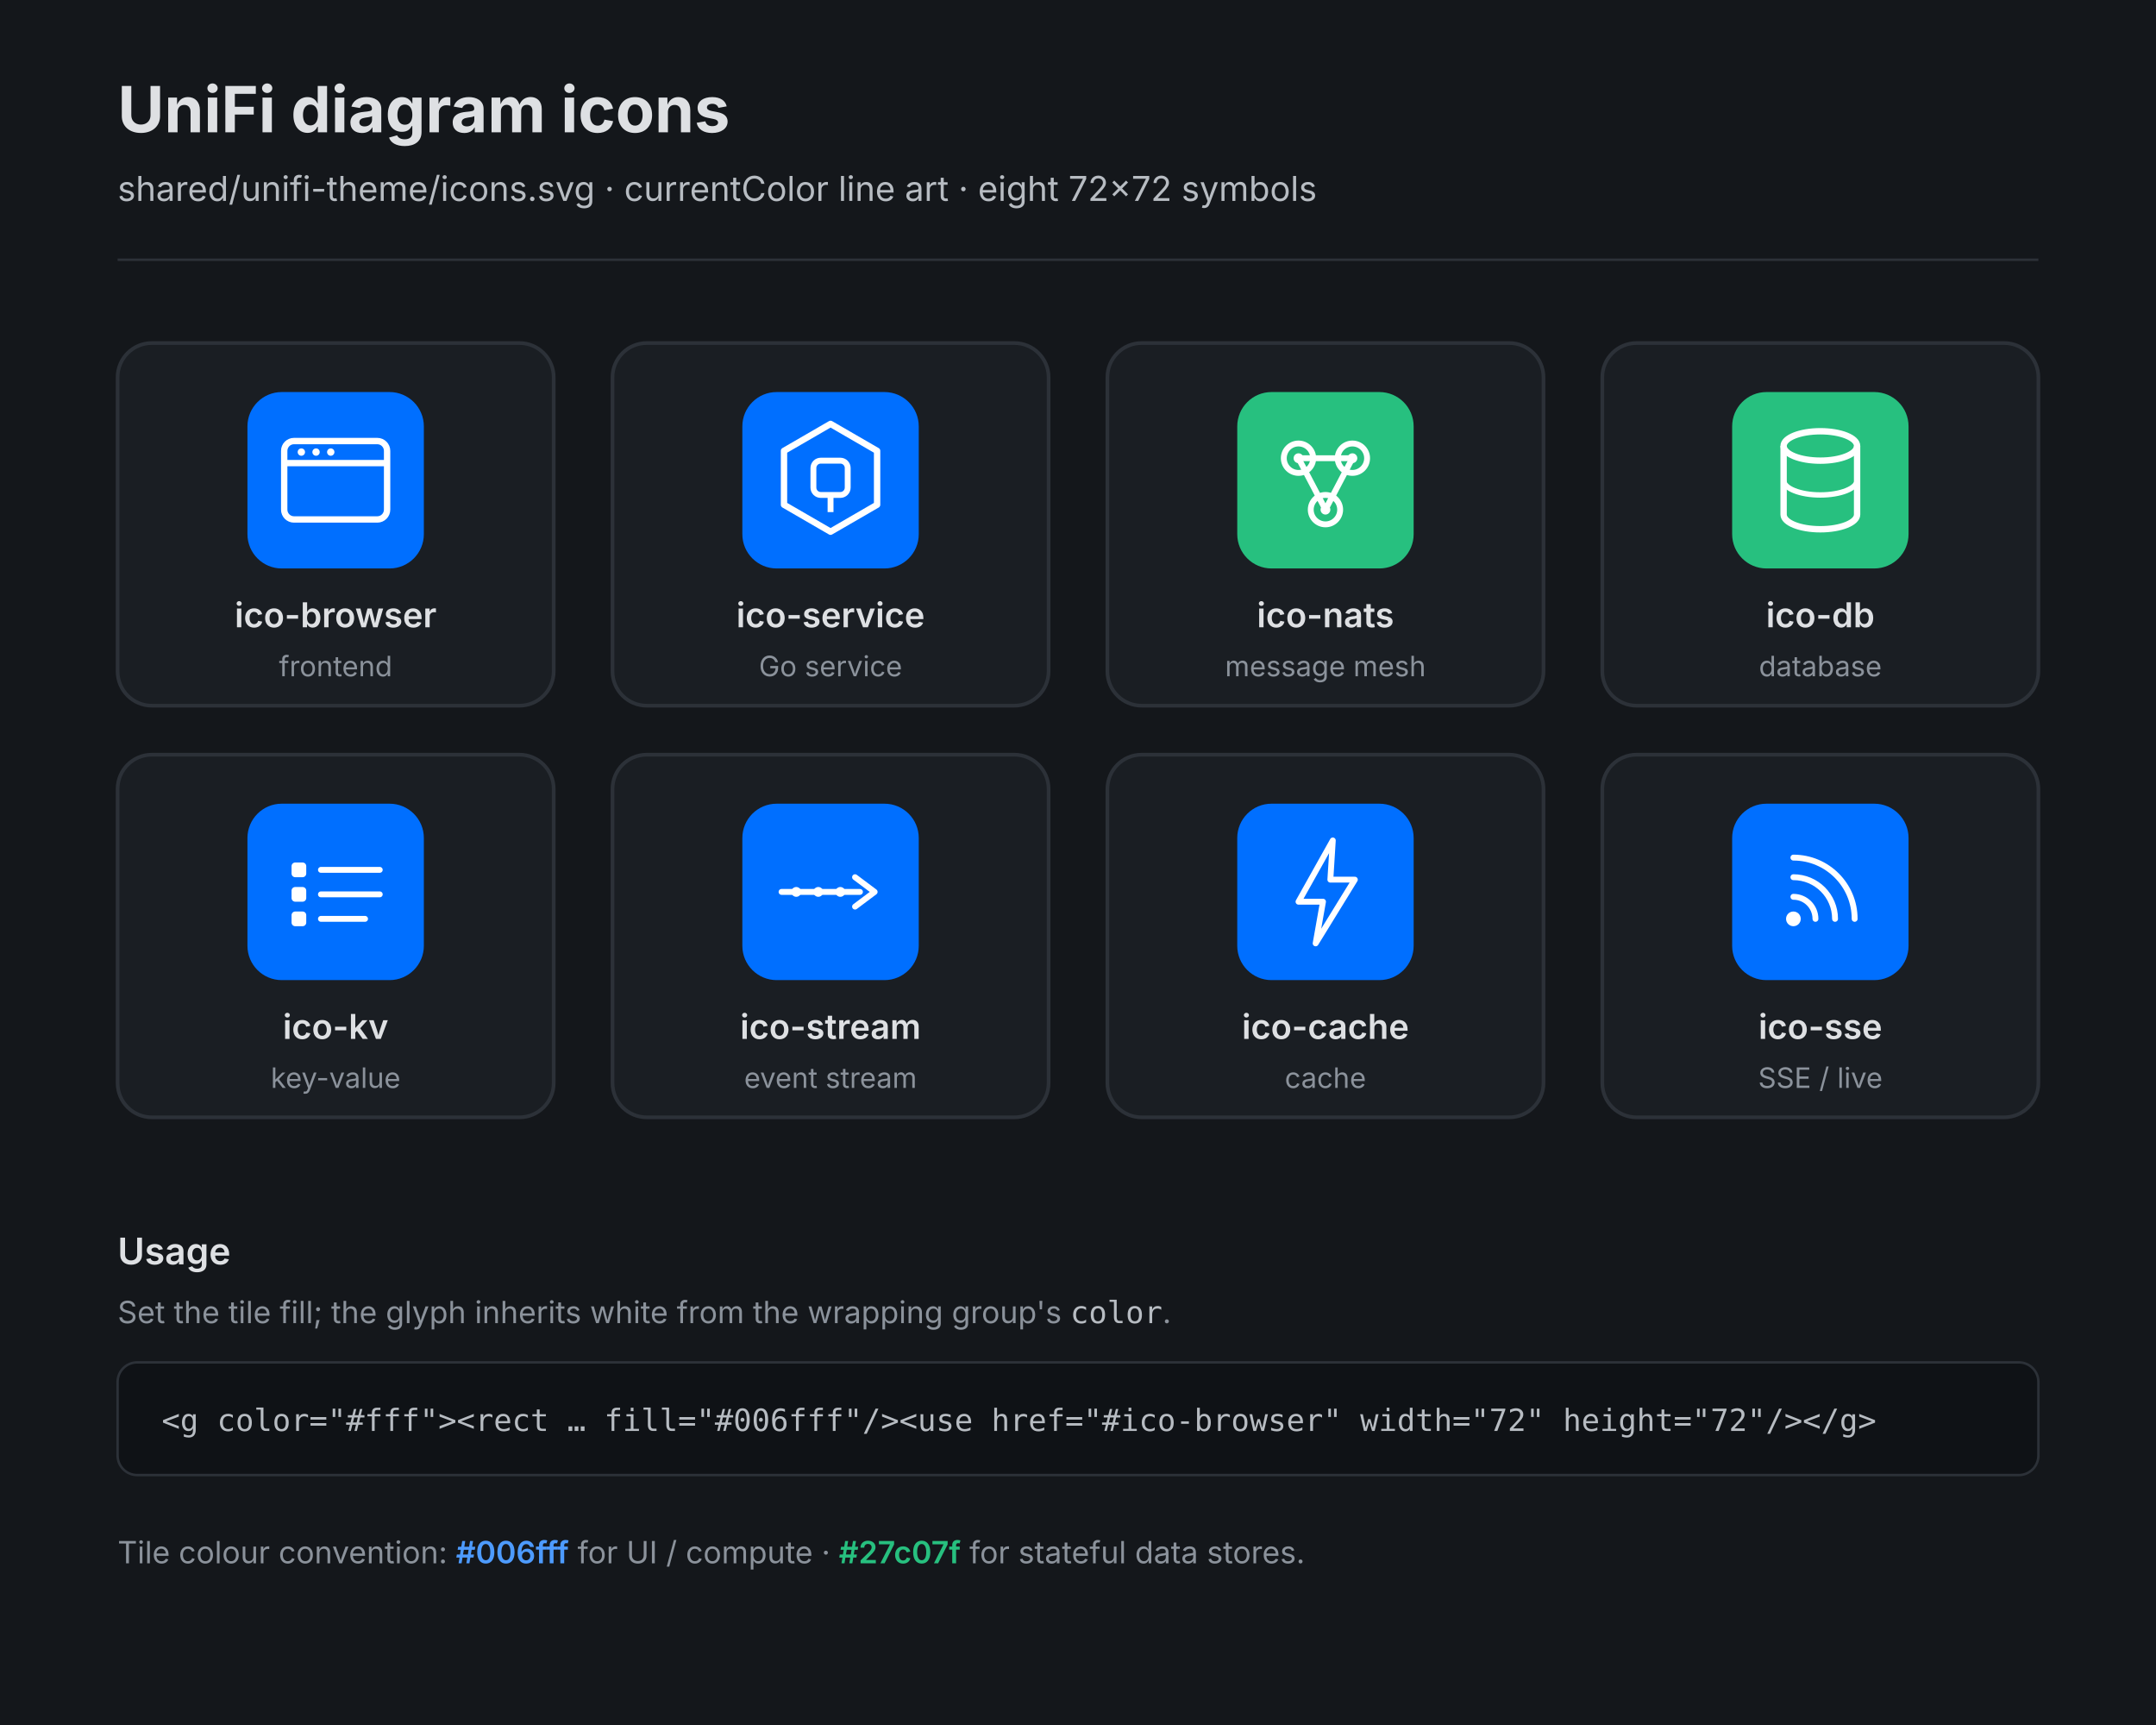
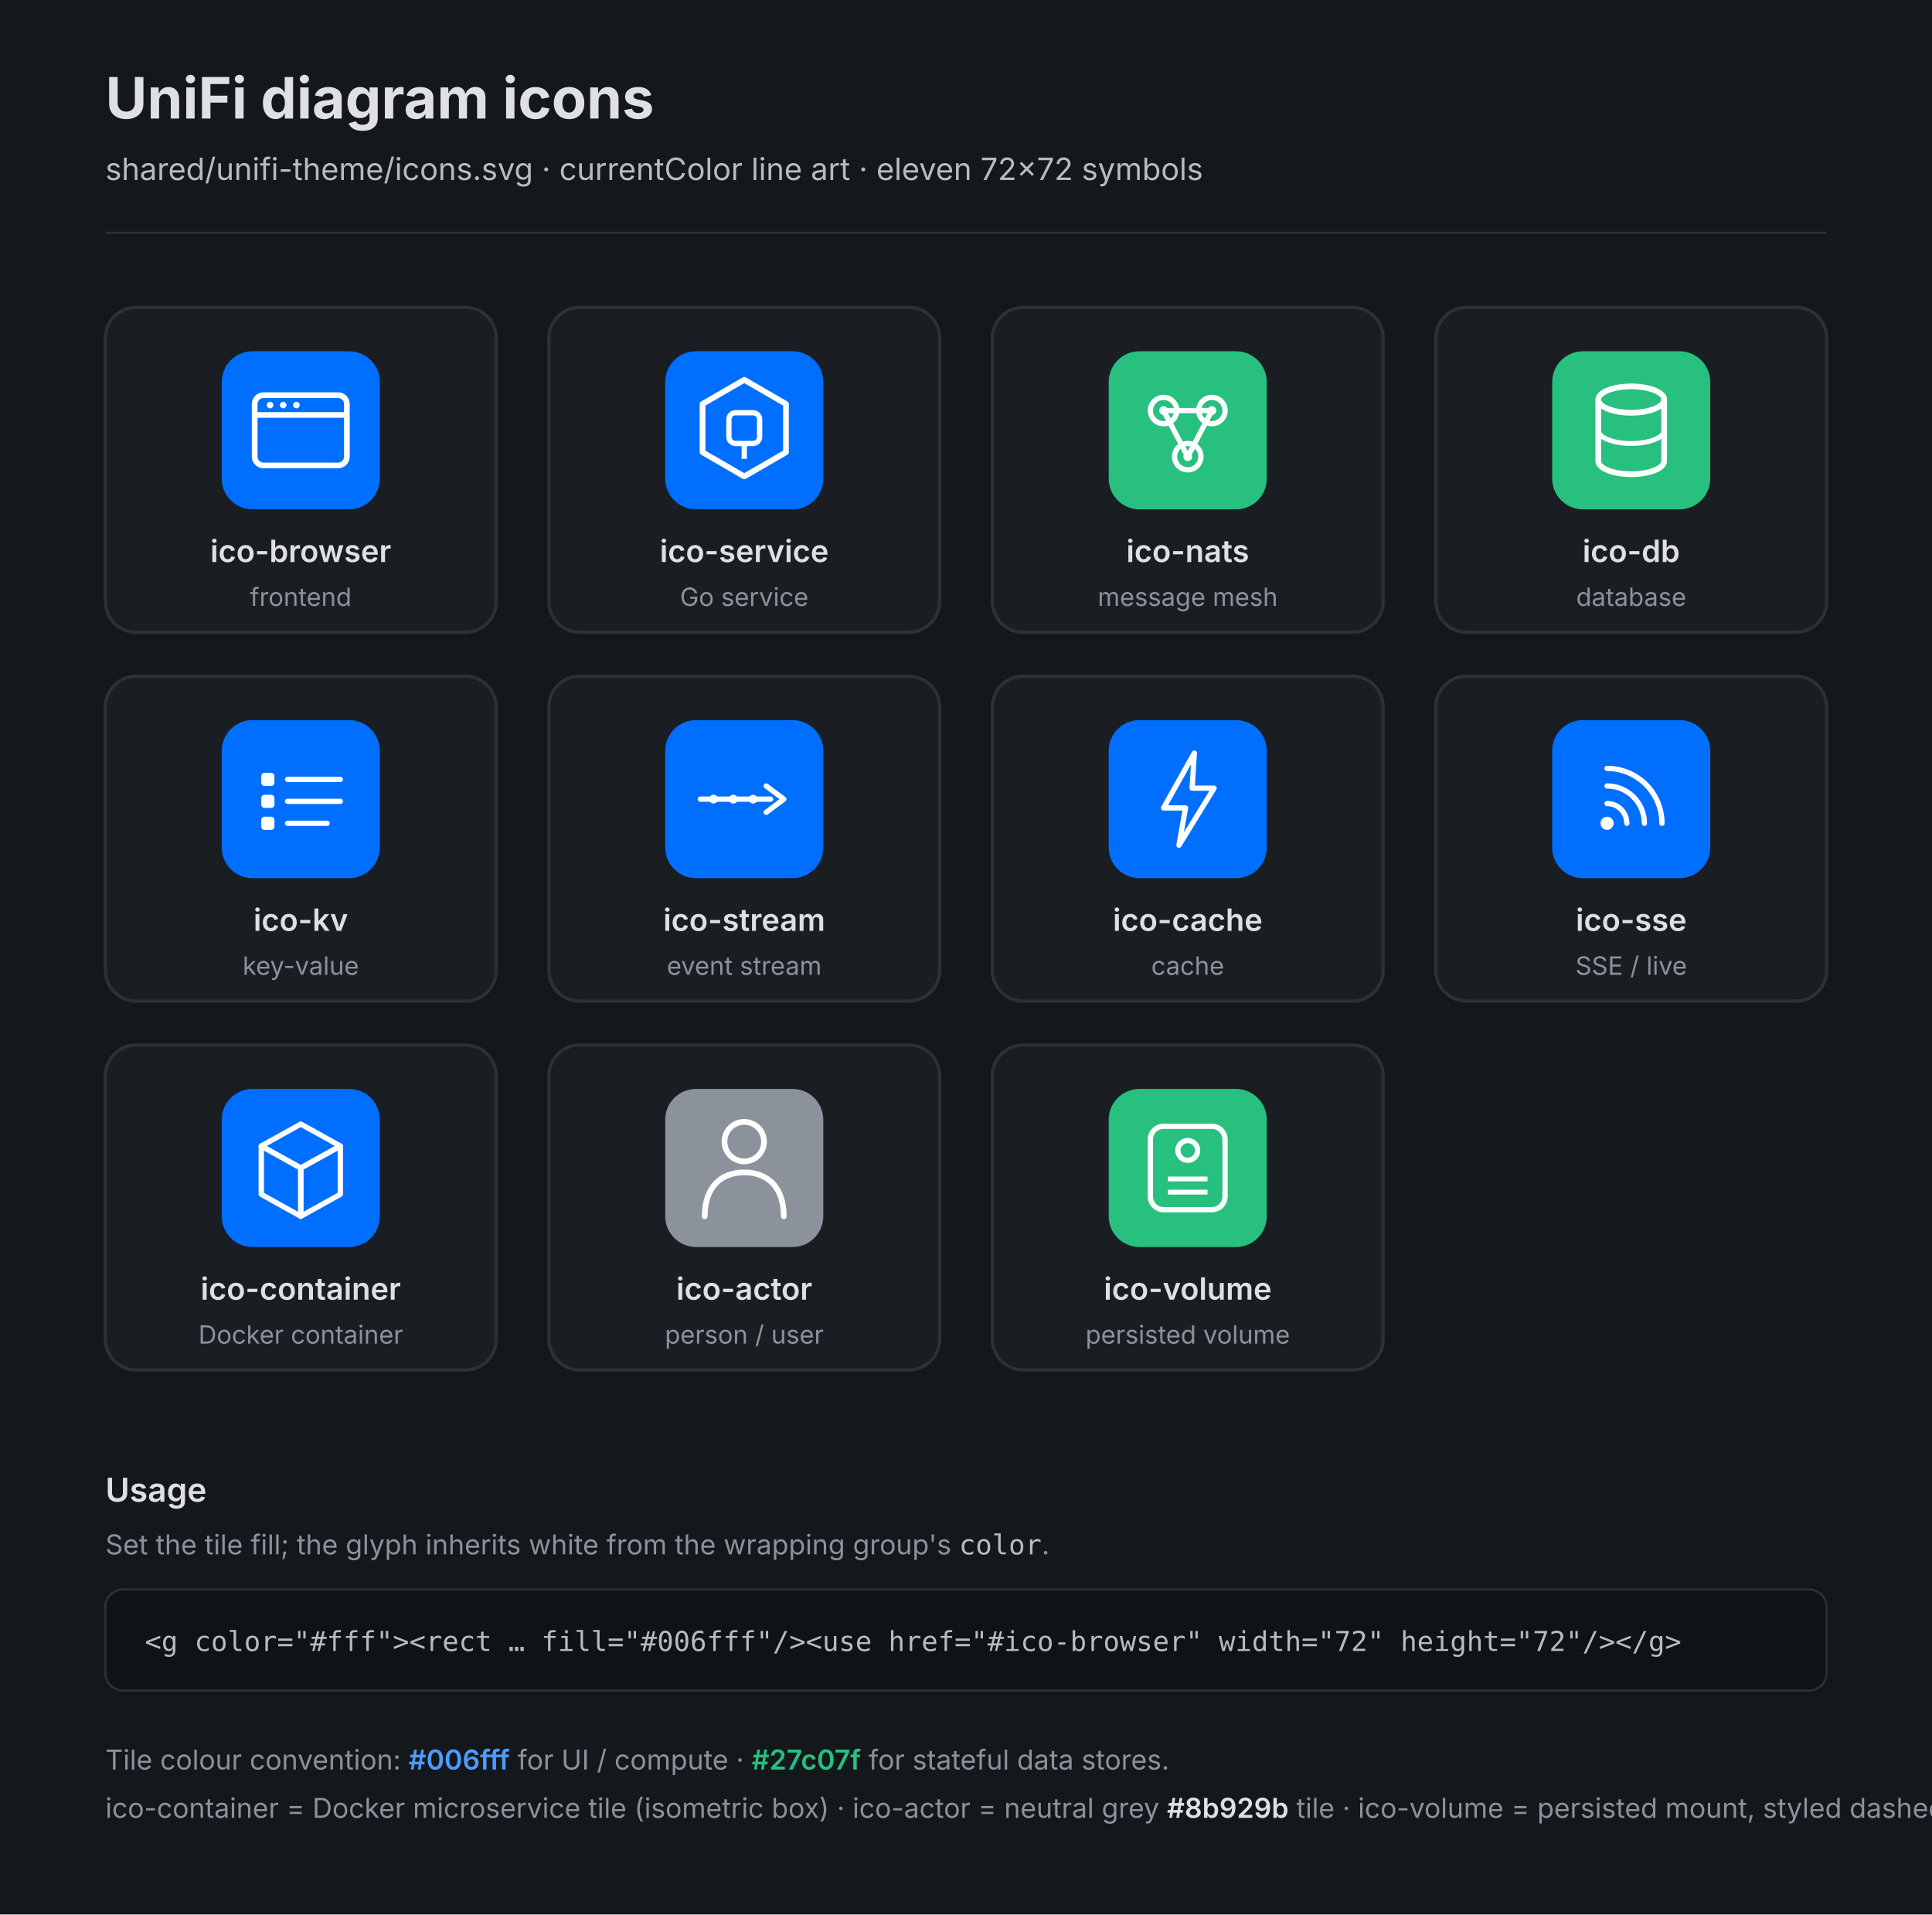
- <svg xmlns="http://www.w3.org/2000/svg" width="880" height="704" viewBox="0 0 880 704" font-family="Inter, -apple-system, 'Segoe UI', sans-serif">
+ <svg xmlns="http://www.w3.org/2000/svg" width="880" height="872" viewBox="0 0 880 872" font-family="Inter, -apple-system, 'Segoe UI', sans-serif">
  <defs>
    <symbol id="ico-browser" viewBox="0 0 72 72" fill="none" stroke="currentColor" stroke-width="2.6" stroke-linejoin="round">
      <rect x="15" y="20" width="42" height="32" rx="4" />
      <line x1="15" y1="29" x2="57" y2="29" />
      <circle cx="22" cy="24.5" r="1.5" fill="currentColor" stroke="none" />
      <circle cx="28" cy="24.5" r="1.5" fill="currentColor" stroke="none" />
      <circle cx="34" cy="24.5" r="1.5" fill="currentColor" stroke="none" />
    </symbol>
    <symbol id="ico-service" viewBox="0 0 72 72" fill="none" stroke="currentColor" stroke-width="2.6" stroke-linejoin="round">
      <path d="M36 13 L55 24 L55 46 L36 57 L17 46 L17 24 Z" />
      <rect x="29" y="28" width="14" height="14" rx="3" stroke-width="2.4" />
      <line x1="36" y1="42" x2="36" y2="49" stroke-width="2.4" />
    </symbol>
    <symbol id="ico-nats" viewBox="0 0 72 72" fill="none" stroke="currentColor" stroke-width="2.4" stroke-linejoin="round">
      <line x1="25" y1="27" x2="47" y2="27" />
      <line x1="25" y1="27" x2="36" y2="48" />
      <line x1="47" y1="27" x2="36" y2="48" />
      <circle cx="25" cy="27" r="6" />
      <circle cx="47" cy="27" r="6" />
      <circle cx="36" cy="48" r="6" />
      <circle cx="25" cy="27" r="2" fill="currentColor" stroke="none" />
      <circle cx="47" cy="27" r="2" fill="currentColor" stroke="none" />
      <circle cx="36" cy="48" r="2" fill="currentColor" stroke="none" />
    </symbol>
    <symbol id="ico-db" viewBox="0 0 72 72" fill="none" stroke="currentColor" stroke-width="2.6" stroke-linejoin="round">
      <ellipse cx="36" cy="22" rx="15" ry="6" />
      <path d="M21 22 L21 50 A15 6 0 0 0 51 50 L51 22" />
      <path d="M21 36 A15 6 0 0 0 51 36" stroke-width="2.2" />
    </symbol>
    <symbol id="ico-kv" viewBox="0 0 72 72" fill="none" stroke="currentColor" stroke-width="2.4" stroke-linecap="round">
      <rect x="18" y="24" width="6" height="6" rx="1.5" fill="currentColor" stroke="none" />
      <line x1="30" y1="27" x2="54" y2="27" />
      <rect x="18" y="34" width="6" height="6" rx="1.5" fill="currentColor" stroke="none" />
      <line x1="30" y1="37" x2="54" y2="37" />
      <rect x="18" y="44" width="6" height="6" rx="1.5" fill="currentColor" stroke="none" />
      <line x1="30" y1="47" x2="48" y2="47" />
    </symbol>
    <symbol id="ico-stream" viewBox="0 0 72 72" fill="none" stroke="currentColor" stroke-width="2.4" stroke-linecap="round" stroke-linejoin="round">
      <line x1="16" y1="36" x2="48" y2="36" />
      <path d="M46 30 L54 36 L46 42" />
      <circle cx="22" cy="36" r="2" fill="currentColor" stroke="none" />
      <circle cx="31" cy="36" r="2" fill="currentColor" stroke="none" />
      <circle cx="40" cy="36" r="2" fill="currentColor" stroke="none" />
    </symbol>
    <symbol id="ico-cache" viewBox="0 0 72 72" fill="none" stroke="currentColor" stroke-width="2.4" stroke-linejoin="round">
      <path d="M39 15 L25 40 L35 40 L32 57 L48 31 L38 31 Z" stroke-linecap="round" />
    </symbol>
    <symbol id="ico-sse" viewBox="0 0 72 72" fill="none" stroke="currentColor" stroke-width="2.4" stroke-linecap="round">
      <circle cx="25" cy="47" r="3" fill="currentColor" stroke="none" />
      <path d="M25 38 A9 9 0 0 1 34 47" />
      <path d="M25 30 A17 17 0 0 1 42 47" />
      <path d="M25 22 A25 25 0 0 1 50 47" />
    </symbol>
+     <symbol id="ico-container" viewBox="0 0 72 72" fill="none" stroke="currentColor" stroke-width="2.4" stroke-linejoin="round">
+       <path d="M18 26 L36 16 L54 26 L36 36 Z" />
+       <path d="M18 26 L36 36 L36 58 L18 48 Z" />
+       <path d="M54 26 L36 36 L36 58 L54 48 Z" />
+       <line x1="18" y1="26" x2="18" y2="48" stroke-width="2.2" />
+       <line x1="54" y1="26" x2="54" y2="48" stroke-width="2.2" />
+     </symbol>
+     <symbol id="ico-actor" viewBox="0 0 72 72" fill="none" stroke="currentColor" stroke-width="2.6" stroke-linecap="round" stroke-linejoin="round">
+       <circle cx="36" cy="24" r="9" />
+       <path d="M18 58 C18 44.5 25.6 38 36 38 C46.4 38 54 44.5 54 58" />
+     </symbol>
+     <symbol id="ico-volume" viewBox="0 0 72 72" fill="none" stroke="currentColor" stroke-width="2.4" stroke-linejoin="round">
+       <rect x="19" y="17" width="34" height="38" rx="6" />
+       <circle cx="36" cy="28" r="4.5" />
+       <line x1="27" y1="41" x2="45" y2="41" stroke-width="2.2" />
+       <line x1="27" y1="47" x2="45" y2="47" stroke-width="2.2" />
+     </symbol>
  </defs>
-   <rect width="880" height="704" fill="#14171b" />
+   <rect width="880" height="872" fill="#14171b" />
  <text x="48" y="54" fill="#dee0e3" font-size="26" font-weight="700">UniFi diagram icons</text>
-   <text x="48" y="82" fill="#b7bcc2" font-size="14">shared/unifi-theme/icons.svg · currentColor line art · eight 72×72 symbols</text>
+   <text x="48" y="82" fill="#b7bcc2" font-size="14">shared/unifi-theme/icons.svg · currentColor line art · eleven 72×72 symbols</text>
  <line x1="48" y1="106" x2="832" y2="106" stroke="#2c3138" stroke-width="1" />
  <g color="#fff">
    <rect x="48" y="140" width="178" height="148" rx="14" fill="#1a1e23" stroke="#2c3138" stroke-width="1.5" />
    <rect x="101" y="160" width="72" height="72" rx="14" fill="#006fff" />
    <use href="#ico-browser" x="101" y="160" width="72" height="72" />
    <rect x="250" y="140" width="178" height="148" rx="14" fill="#1a1e23" stroke="#2c3138" stroke-width="1.5" />
    <rect x="303" y="160" width="72" height="72" rx="14" fill="#006fff" />
    <use href="#ico-service" x="303" y="160" width="72" height="72" />
    <rect x="452" y="140" width="178" height="148" rx="14" fill="#1a1e23" stroke="#2c3138" stroke-width="1.5" />
    <rect x="505" y="160" width="72" height="72" rx="14" fill="#27c07f" />
    <use href="#ico-nats" x="505" y="160" width="72" height="72" />
    <rect x="654" y="140" width="178" height="148" rx="14" fill="#1a1e23" stroke="#2c3138" stroke-width="1.5" />
    <rect x="707" y="160" width="72" height="72" rx="14" fill="#27c07f" />
    <use href="#ico-db" x="707" y="160" width="72" height="72" />
  </g>
  <text x="137" y="256" fill="#dee0e3" font-size="14" font-weight="600" text-anchor="middle">ico-browser</text>
  <text x="339" y="256" fill="#dee0e3" font-size="14" font-weight="600" text-anchor="middle">ico-service</text>
  <text x="541" y="256" fill="#dee0e3" font-size="14" font-weight="600" text-anchor="middle">ico-nats</text>
  <text x="743" y="256" fill="#dee0e3" font-size="14" font-weight="600" text-anchor="middle">ico-db</text>
  <text x="137" y="276" fill="#8b929b" font-size="11.5" text-anchor="middle">frontend</text>
  <text x="339" y="276" fill="#8b929b" font-size="11.5" text-anchor="middle">Go service</text>
  <text x="541" y="276" fill="#8b929b" font-size="11.5" text-anchor="middle">message mesh</text>
  <text x="743" y="276" fill="#8b929b" font-size="11.5" text-anchor="middle">database</text>
  <g color="#fff">
    <rect x="48" y="308" width="178" height="148" rx="14" fill="#1a1e23" stroke="#2c3138" stroke-width="1.5" />
    <rect x="101" y="328" width="72" height="72" rx="14" fill="#006fff" />
    <use href="#ico-kv" x="101" y="328" width="72" height="72" />
    <rect x="250" y="308" width="178" height="148" rx="14" fill="#1a1e23" stroke="#2c3138" stroke-width="1.5" />
    <rect x="303" y="328" width="72" height="72" rx="14" fill="#006fff" />
    <use href="#ico-stream" x="303" y="328" width="72" height="72" />
    <rect x="452" y="308" width="178" height="148" rx="14" fill="#1a1e23" stroke="#2c3138" stroke-width="1.5" />
    <rect x="505" y="328" width="72" height="72" rx="14" fill="#006fff" />
    <use href="#ico-cache" x="505" y="328" width="72" height="72" />
    <rect x="654" y="308" width="178" height="148" rx="14" fill="#1a1e23" stroke="#2c3138" stroke-width="1.5" />
    <rect x="707" y="328" width="72" height="72" rx="14" fill="#006fff" />
    <use href="#ico-sse" x="707" y="328" width="72" height="72" />
  </g>
  <text x="137" y="424" fill="#dee0e3" font-size="14" font-weight="600" text-anchor="middle">ico-kv</text>
  <text x="339" y="424" fill="#dee0e3" font-size="14" font-weight="600" text-anchor="middle">ico-stream</text>
  <text x="541" y="424" fill="#dee0e3" font-size="14" font-weight="600" text-anchor="middle">ico-cache</text>
  <text x="743" y="424" fill="#dee0e3" font-size="14" font-weight="600" text-anchor="middle">ico-sse</text>
  <text x="137" y="444" fill="#8b929b" font-size="11.5" text-anchor="middle">key-value</text>
  <text x="339" y="444" fill="#8b929b" font-size="11.5" text-anchor="middle">event stream</text>
  <text x="541" y="444" fill="#8b929b" font-size="11.5" text-anchor="middle">cache</text>
  <text x="743" y="444" fill="#8b929b" font-size="11.5" text-anchor="middle">SSE / live</text>
-   <text x="48" y="516" fill="#dee0e3" font-size="15" font-weight="600">Usage</text>
-   <text x="48" y="540" fill="#8b929b" font-size="12.5">Set the tile fill; the glyph inherits white from the wrapping group's <tspan font-family="ui-monospace, Menlo, monospace" fill="#b7bcc2">color</tspan>.</text>
-   <rect x="48" y="556" width="784" height="46" rx="8" fill="#0f1216" stroke="#2c3138" stroke-width="1" />
-   <text x="66" y="584" fill="#b7bcc2" font-size="12.5" font-family="ui-monospace, Menlo, monospace">&lt;g color="#fff"&gt;&lt;rect … fill="#006fff"/&gt;&lt;use href="#ico-browser" width="72" height="72"/&gt;&lt;/g&gt;</text>
-   <text x="48" y="638" fill="#8b929b" font-size="12.5">Tile colour convention: <tspan fill="#4d9bff" font-weight="600">#006fff</tspan> for UI / compute · <tspan fill="#27c07f" font-weight="600">#27c07f</tspan> for stateful data stores.</text>
+   <g color="#fff">
+     <rect x="48" y="476" width="178" height="148" rx="14" fill="#1a1e23" stroke="#2c3138" stroke-width="1.5" />
+     <rect x="101" y="496" width="72" height="72" rx="14" fill="#006fff" />
+     <use href="#ico-container" x="101" y="496" width="72" height="72" />
+     <rect x="250" y="476" width="178" height="148" rx="14" fill="#1a1e23" stroke="#2c3138" stroke-width="1.5" />
+     <rect x="303" y="496" width="72" height="72" rx="14" fill="#8b929b" />
+     <use href="#ico-actor" x="303" y="496" width="72" height="72" />
+     <rect x="452" y="476" width="178" height="148" rx="14" fill="#1a1e23" stroke="#2c3138" stroke-width="1.5" />
+     <rect x="505" y="496" width="72" height="72" rx="14" fill="#27c07f" />
+     <use href="#ico-volume" x="505" y="496" width="72" height="72" />
+   </g>
+   <text x="137" y="592" fill="#dee0e3" font-size="14" font-weight="600" text-anchor="middle">ico-container</text>
+   <text x="339" y="592" fill="#dee0e3" font-size="14" font-weight="600" text-anchor="middle">ico-actor</text>
+   <text x="541" y="592" fill="#dee0e3" font-size="14" font-weight="600" text-anchor="middle">ico-volume</text>
+   <text x="137" y="612" fill="#8b929b" font-size="11.5" text-anchor="middle">Docker container</text>
+   <text x="339" y="612" fill="#8b929b" font-size="11.5" text-anchor="middle">person / user</text>
+   <text x="541" y="612" fill="#8b929b" font-size="11.5" text-anchor="middle">persisted volume</text>
+   <text x="48" y="684" fill="#dee0e3" font-size="15" font-weight="600">Usage</text>
+   <text x="48" y="708" fill="#8b929b" font-size="12.5">Set the tile fill; the glyph inherits white from the wrapping group's <tspan font-family="ui-monospace, Menlo, monospace" fill="#b7bcc2">color</tspan>.</text>
+   <rect x="48" y="724" width="784" height="46" rx="8" fill="#0f1216" stroke="#2c3138" stroke-width="1" />
+   <text x="66" y="752" fill="#b7bcc2" font-size="12.5" font-family="ui-monospace, Menlo, monospace">&lt;g color="#fff"&gt;&lt;rect … fill="#006fff"/&gt;&lt;use href="#ico-browser" width="72" height="72"/&gt;&lt;/g&gt;</text>
+   <text x="48" y="806" fill="#8b929b" font-size="12.5">Tile colour convention: <tspan fill="#4d9bff" font-weight="600">#006fff</tspan> for UI / compute · <tspan fill="#27c07f" font-weight="600">#27c07f</tspan> for stateful data stores.</text>
+   <text x="48" y="828" fill="#8b929b" font-size="12.5">ico-container = Docker microservice tile (isometric box) · ico-actor = neutral grey <tspan fill="#dee0e3" font-weight="600">#8b929b</tspan> tile · ico-volume = persisted mount, styled dashed when drawn.</text>
</svg>
